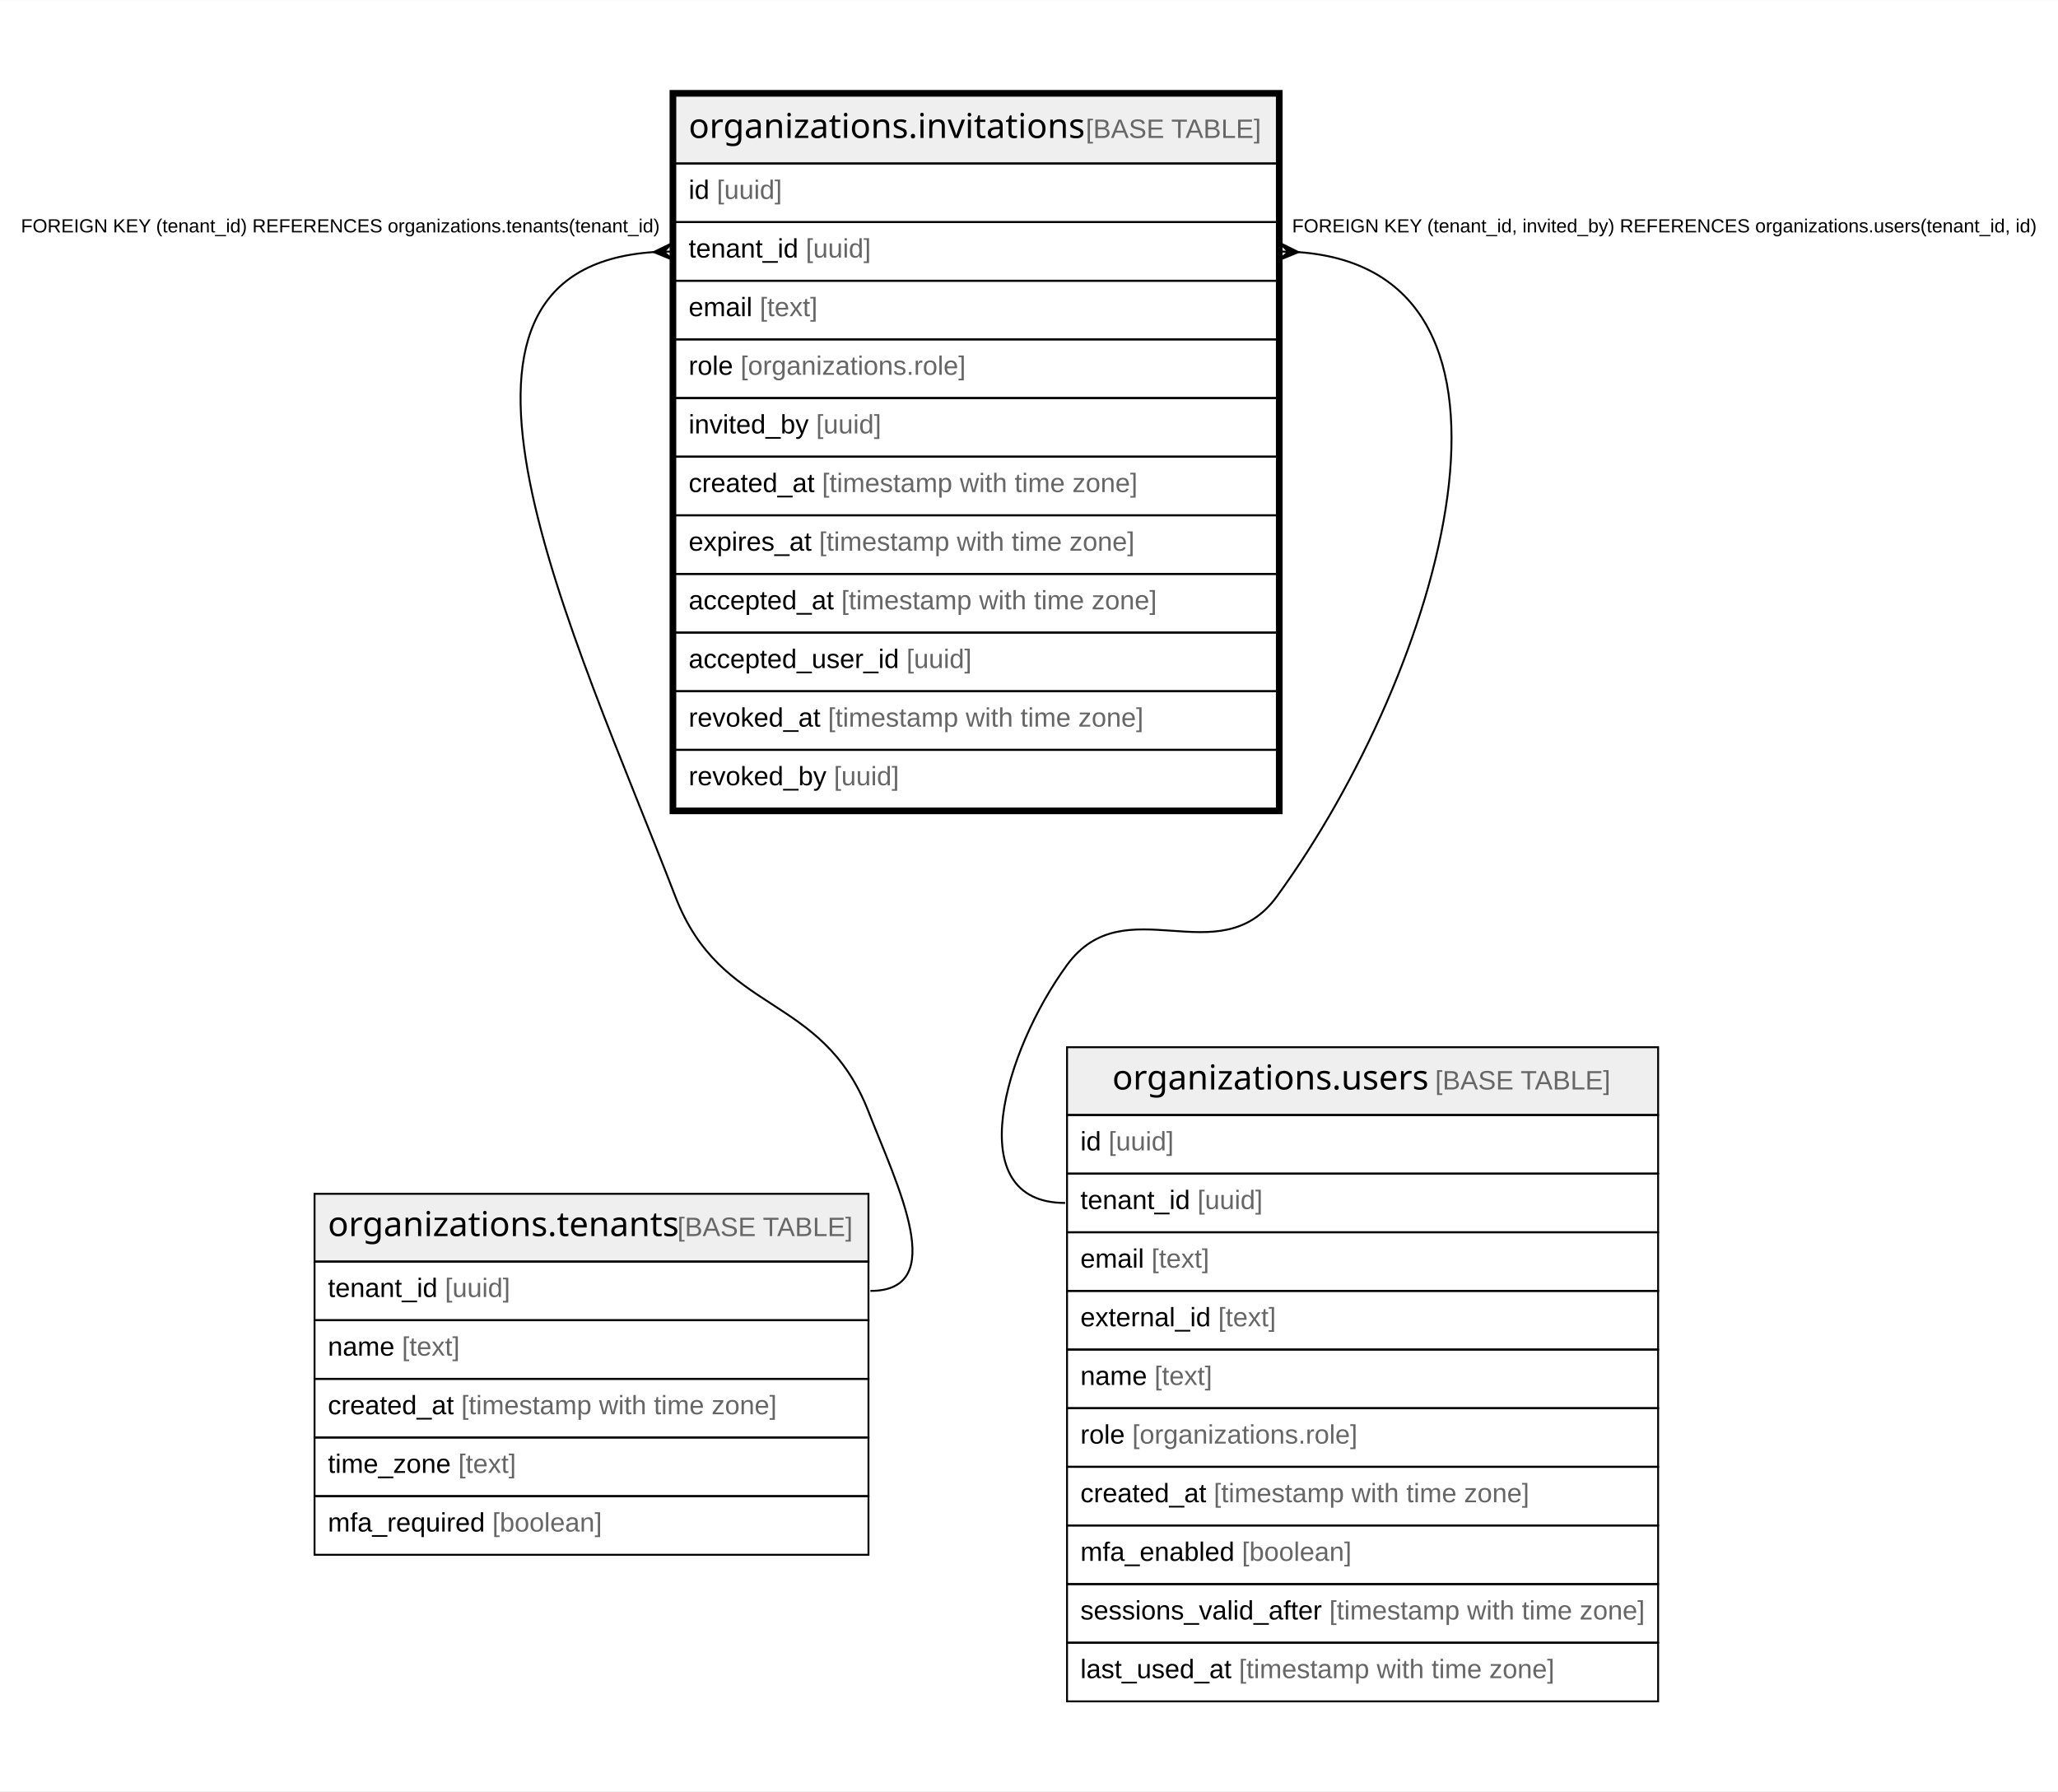
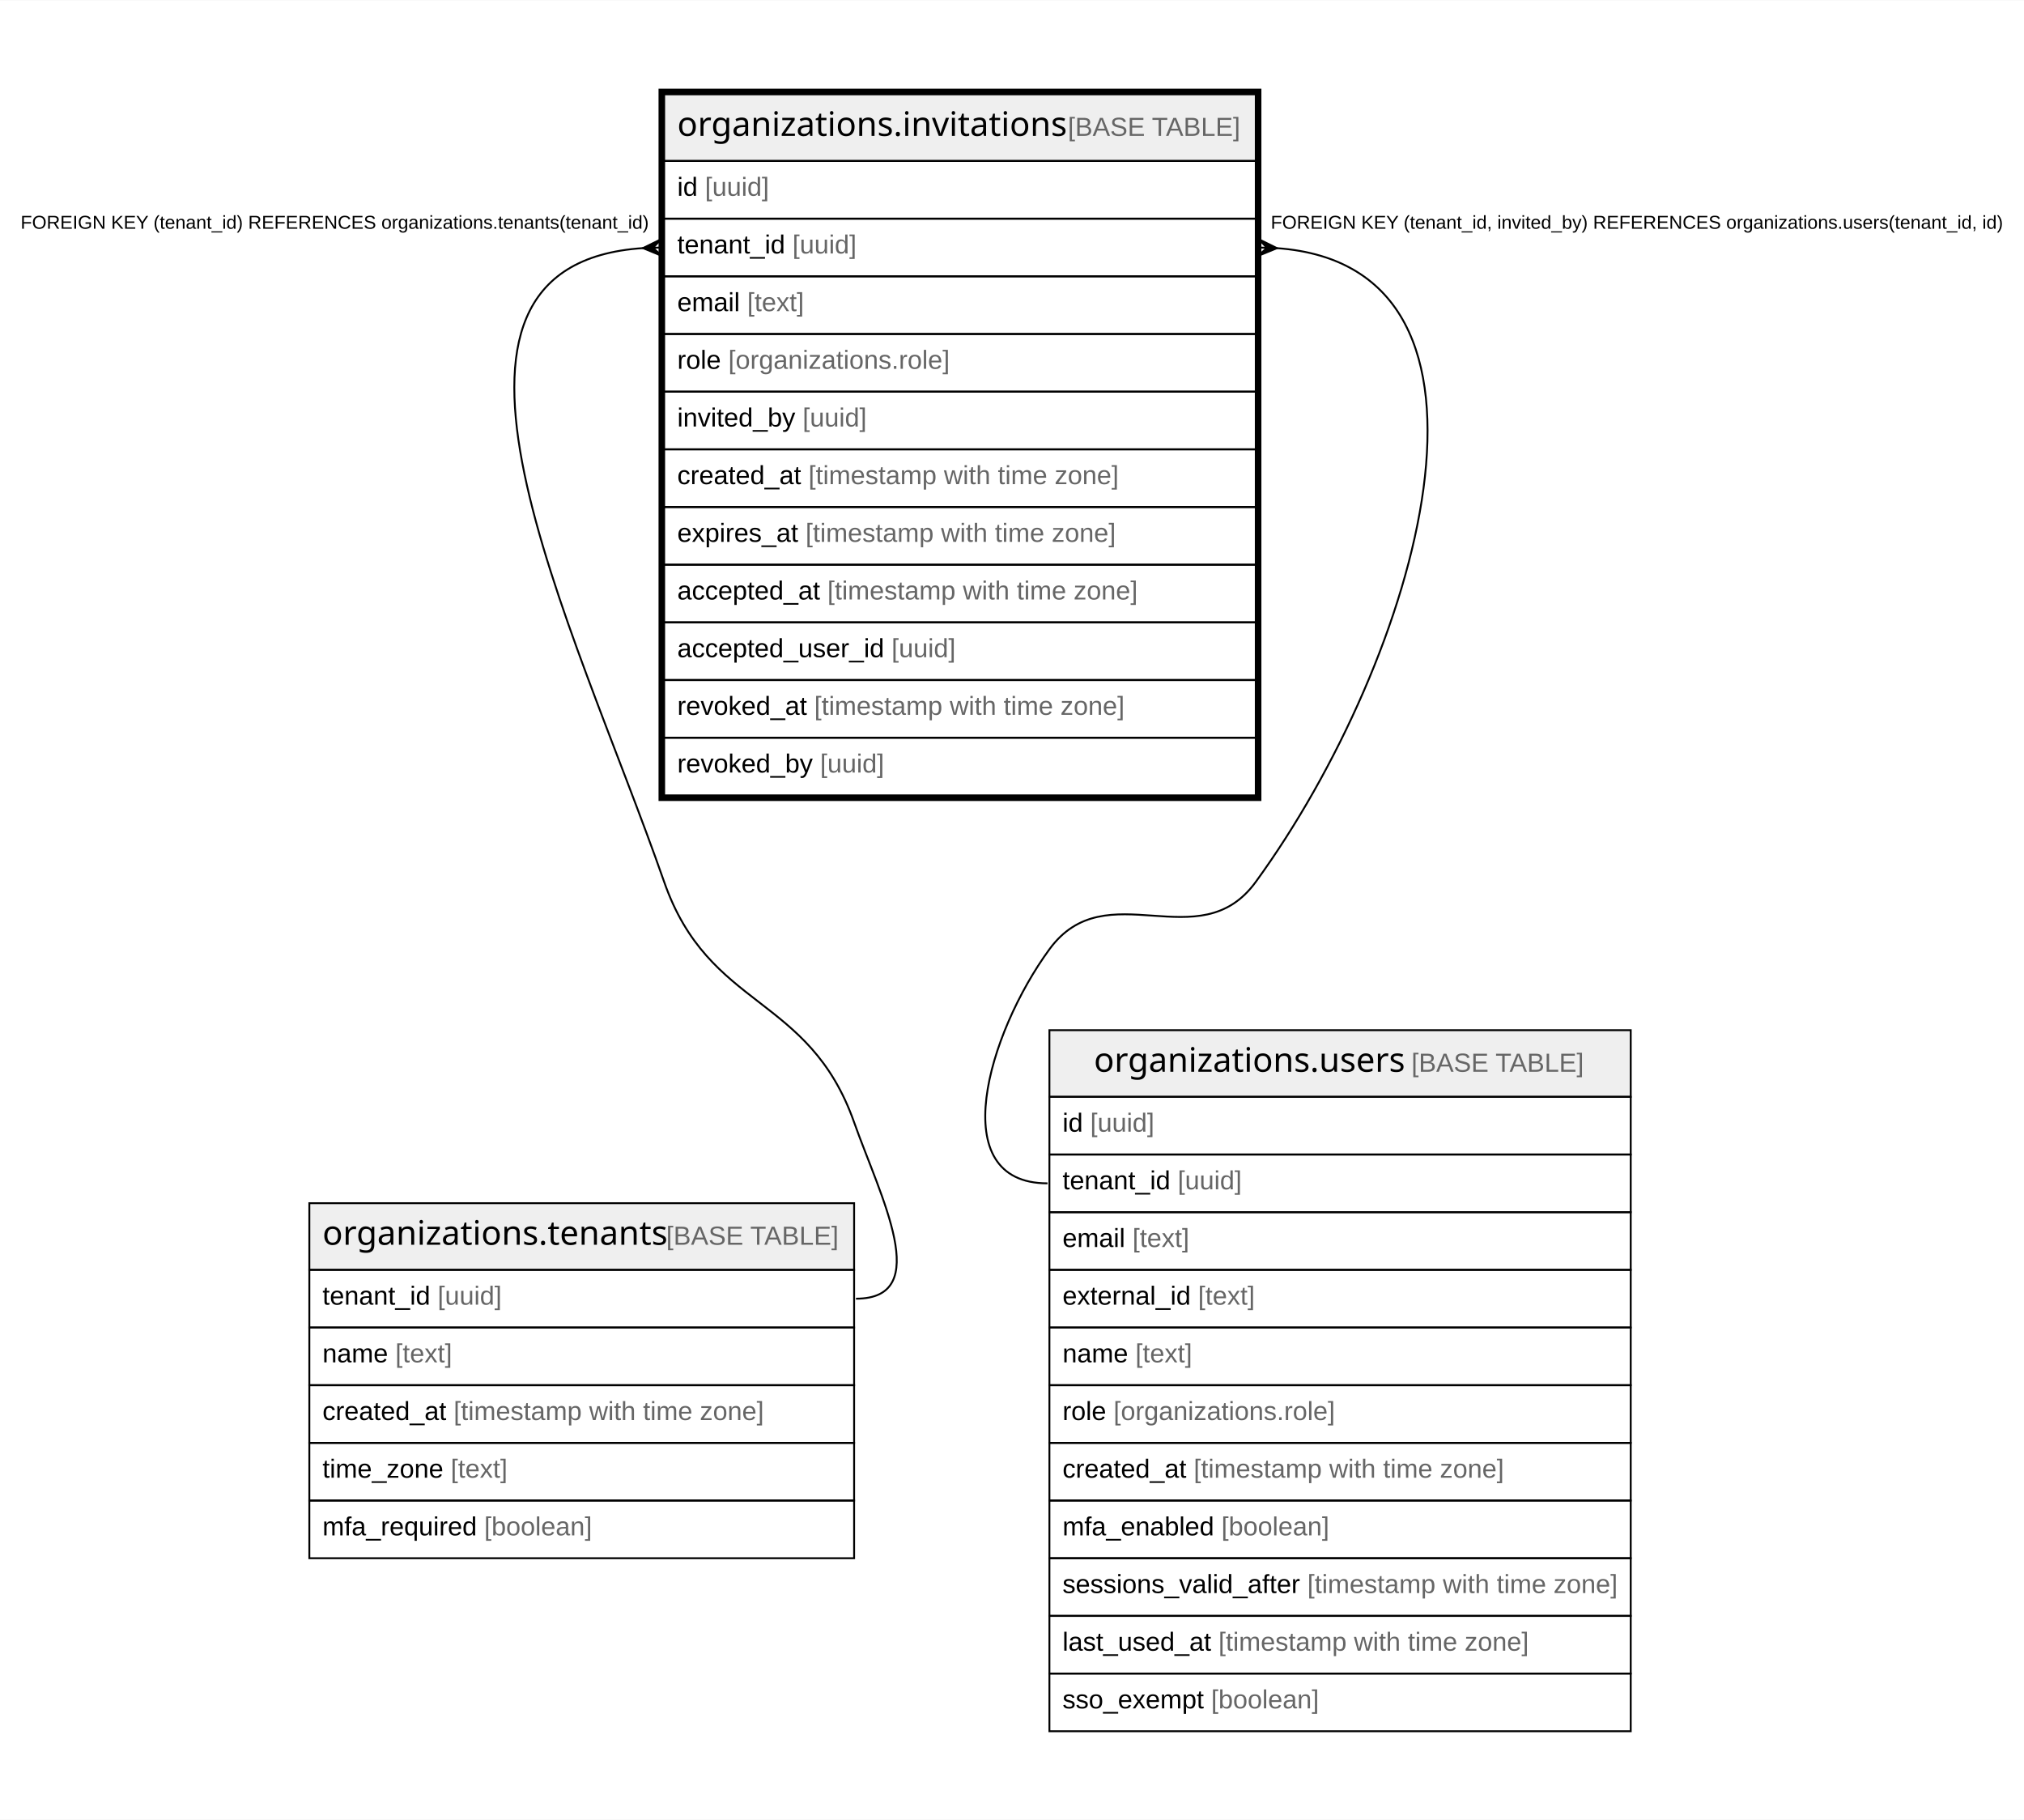
- <svg xmlns="http://www.w3.org/2000/svg" width="1081pt" height="941pt" viewBox="0.00 0.00 1080.94 940.80">
-   <g id="graph0" class="graph" transform="scale(1 1) rotate(0) translate(4 936.8)">
-     <polygon fill="white" stroke="none" points="-4,4 -4,-936.8 1076.94,-936.8 1076.94,4 -4,4" />
+ <svg xmlns="http://www.w3.org/2000/svg" width="1081pt" height="972pt" viewBox="0.00 0.00 1080.94 971.60">
+   <g id="graph0" class="graph" transform="scale(1 1) rotate(0) translate(4 967.6)">
+     <polygon fill="white" stroke="none" points="-4,4 -4,-967.6 1076.94,-967.6 1076.94,4 -4,4" />
    <g id="node1" class="node">
-       <polygon fill="#efefef" stroke="none" points="350.7,-851 350.7,-886.6 666.66,-886.6 666.66,-851 350.7,-851" />
-       <polygon fill="none" stroke="black" points="350.7,-851 350.7,-886.6 666.66,-886.6 666.66,-851 350.7,-851" />
-       <text text-anchor="start" x="357.7" y="-864.4" font-family="Arial Bold" font-size="18.00">organizations.invitations</text>
-       <text text-anchor="start" x="535.17" y="-864.4" font-family="Arial" font-size="14.00">    </text>
-       <text text-anchor="start" x="566.29" y="-864.4" font-family="Arial" font-size="14.00" fill="#666666">[BASE TABLE]</text>
+       <polygon fill="#efefef" stroke="none" points="350.7,-881.8 350.7,-917.4 666.66,-917.4 666.66,-881.8 350.7,-881.8" />
+       <polygon fill="none" stroke="black" points="350.7,-881.8 350.7,-917.4 666.66,-917.4 666.66,-881.8 350.7,-881.8" />
+       <text text-anchor="start" x="357.7" y="-895.2" font-family="Arial Bold" font-size="18.00">organizations.invitations</text>
+       <text text-anchor="start" x="535.17" y="-895.2" font-family="Arial" font-size="14.00">    </text>
+       <text text-anchor="start" x="566.29" y="-895.2" font-family="Arial" font-size="14.00" fill="#666666">[BASE TABLE]</text>
+       <polygon fill="none" stroke="black" points="350.7,-851 350.7,-881.8 666.66,-881.8 666.66,-851 350.7,-851" />
+       <text text-anchor="start" x="357.7" y="-863.2" font-family="Arial" font-size="14.00">id </text>
+       <text text-anchor="start" x="372.49" y="-863.2" font-family="Arial" font-size="14.00" fill="#666666">[uuid]</text>
      <polygon fill="none" stroke="black" points="350.7,-820.2 350.7,-851 666.66,-851 666.66,-820.2 350.7,-820.2" />
-       <text text-anchor="start" x="357.7" y="-832.4" font-family="Arial" font-size="14.00">id </text>
-       <text text-anchor="start" x="372.49" y="-832.4" font-family="Arial" font-size="14.00" fill="#666666">[uuid]</text>
+       <text text-anchor="start" x="357.7" y="-832.4" font-family="Arial" font-size="14.00">tenant_id </text>
+       <text text-anchor="start" x="419.2" y="-832.4" font-family="Arial" font-size="14.00" fill="#666666">[uuid]</text>
      <polygon fill="none" stroke="black" points="350.7,-789.4 350.7,-820.2 666.66,-820.2 666.66,-789.4 350.7,-789.4" />
-       <text text-anchor="start" x="357.7" y="-801.6" font-family="Arial" font-size="14.00">tenant_id </text>
-       <text text-anchor="start" x="419.2" y="-801.6" font-family="Arial" font-size="14.00" fill="#666666">[uuid]</text>
+       <text text-anchor="start" x="357.7" y="-801.6" font-family="Arial" font-size="14.00">email </text>
+       <text text-anchor="start" x="395.05" y="-801.6" font-family="Arial" font-size="14.00" fill="#666666">[text]</text>
      <polygon fill="none" stroke="black" points="350.7,-758.6 350.7,-789.4 666.66,-789.4 666.66,-758.6 350.7,-758.6" />
-       <text text-anchor="start" x="357.7" y="-770.8" font-family="Arial" font-size="14.00">email </text>
-       <text text-anchor="start" x="395.05" y="-770.8" font-family="Arial" font-size="14.00" fill="#666666">[text]</text>
+       <text text-anchor="start" x="357.7" y="-770.8" font-family="Arial" font-size="14.00">role </text>
+       <text text-anchor="start" x="384.94" y="-770.8" font-family="Arial" font-size="14.00" fill="#666666">[organizations.role]</text>
      <polygon fill="none" stroke="black" points="350.7,-727.8 350.7,-758.6 666.66,-758.6 666.66,-727.8 350.7,-727.8" />
-       <text text-anchor="start" x="357.7" y="-740" font-family="Arial" font-size="14.00">role </text>
-       <text text-anchor="start" x="384.94" y="-740" font-family="Arial" font-size="14.00" fill="#666666">[organizations.role]</text>
+       <text text-anchor="start" x="357.7" y="-740" font-family="Arial" font-size="14.00">invited_by </text>
+       <text text-anchor="start" x="424.63" y="-740" font-family="Arial" font-size="14.00" fill="#666666">[uuid]</text>
      <polygon fill="none" stroke="black" points="350.7,-697 350.7,-727.8 666.66,-727.8 666.66,-697 350.7,-697" />
-       <text text-anchor="start" x="357.7" y="-709.2" font-family="Arial" font-size="14.00">invited_by </text>
-       <text text-anchor="start" x="424.63" y="-709.2" font-family="Arial" font-size="14.00" fill="#666666">[uuid]</text>
+       <text text-anchor="start" x="357.7" y="-709.2" font-family="Arial" font-size="14.00">created_at </text>
+       <text text-anchor="start" x="427.75" y="-709.2" font-family="Arial" font-size="14.00" fill="#666666">[timestamp with time zone]</text>
      <polygon fill="none" stroke="black" points="350.7,-666.2 350.7,-697 666.66,-697 666.66,-666.2 350.7,-666.2" />
-       <text text-anchor="start" x="357.7" y="-678.4" font-family="Arial" font-size="14.00">created_at </text>
-       <text text-anchor="start" x="427.75" y="-678.4" font-family="Arial" font-size="14.00" fill="#666666">[timestamp with time zone]</text>
+       <text text-anchor="start" x="357.7" y="-678.4" font-family="Arial" font-size="14.00">expires_at </text>
+       <text text-anchor="start" x="426.19" y="-678.4" font-family="Arial" font-size="14.00" fill="#666666">[timestamp with time zone]</text>
      <polygon fill="none" stroke="black" points="350.7,-635.4 350.7,-666.2 666.66,-666.2 666.66,-635.4 350.7,-635.4" />
-       <text text-anchor="start" x="357.7" y="-647.6" font-family="Arial" font-size="14.00">expires_at </text>
-       <text text-anchor="start" x="426.19" y="-647.6" font-family="Arial" font-size="14.00" fill="#666666">[timestamp with time zone]</text>
+       <text text-anchor="start" x="357.7" y="-647.6" font-family="Arial" font-size="14.00">accepted_at </text>
+       <text text-anchor="start" x="437.88" y="-647.6" font-family="Arial" font-size="14.00" fill="#666666">[timestamp with time zone]</text>
      <polygon fill="none" stroke="black" points="350.7,-604.6 350.7,-635.4 666.66,-635.4 666.66,-604.6 350.7,-604.6" />
-       <text text-anchor="start" x="357.7" y="-616.8" font-family="Arial" font-size="14.00">accepted_at </text>
-       <text text-anchor="start" x="437.88" y="-616.8" font-family="Arial" font-size="14.00" fill="#666666">[timestamp with time zone]</text>
+       <text text-anchor="start" x="357.7" y="-616.8" font-family="Arial" font-size="14.00">accepted_user_id </text>
+       <text text-anchor="start" x="472.12" y="-616.8" font-family="Arial" font-size="14.00" fill="#666666">[uuid]</text>
      <polygon fill="none" stroke="black" points="350.7,-573.8 350.7,-604.6 666.66,-604.6 666.66,-573.8 350.7,-573.8" />
-       <text text-anchor="start" x="357.7" y="-586" font-family="Arial" font-size="14.00">accepted_user_id </text>
-       <text text-anchor="start" x="472.12" y="-586" font-family="Arial" font-size="14.00" fill="#666666">[uuid]</text>
+       <text text-anchor="start" x="357.7" y="-586" font-family="Arial" font-size="14.00">revoked_at </text>
+       <text text-anchor="start" x="430.86" y="-586" font-family="Arial" font-size="14.00" fill="#666666">[timestamp with time zone]</text>
      <polygon fill="none" stroke="black" points="350.7,-543 350.7,-573.8 666.66,-573.8 666.66,-543 350.7,-543" />
-       <text text-anchor="start" x="357.7" y="-555.2" font-family="Arial" font-size="14.00">revoked_at </text>
-       <text text-anchor="start" x="430.86" y="-555.2" font-family="Arial" font-size="14.00" fill="#666666">[timestamp with time zone]</text>
-       <polygon fill="none" stroke="black" points="350.7,-512.2 350.7,-543 666.66,-543 666.66,-512.2 350.7,-512.2" />
-       <text text-anchor="start" x="357.7" y="-524.4" font-family="Arial" font-size="14.00">revoked_by </text>
-       <text text-anchor="start" x="433.97" y="-524.4" font-family="Arial" font-size="14.00" fill="#666666">[uuid]</text>
-       <polygon fill="none" stroke="black" stroke-width="3" points="349.2,-510.7 349.2,-888.1 668.16,-888.1 668.16,-510.7 349.2,-510.7" />
+       <text text-anchor="start" x="357.7" y="-555.2" font-family="Arial" font-size="14.00">revoked_by </text>
+       <text text-anchor="start" x="433.97" y="-555.2" font-family="Arial" font-size="14.00" fill="#666666">[uuid]</text>
+       <polygon fill="none" stroke="black" stroke-width="3" points="349.2,-541.5 349.2,-918.9 668.16,-918.9 668.16,-541.5 349.2,-541.5" />
    </g>
    <g id="node2" class="node">
-       <polygon fill="#efefef" stroke="none" points="161.21,-274.2 161.21,-309.8 452.15,-309.8 452.15,-274.2 161.21,-274.2" />
-       <polygon fill="none" stroke="black" points="161.21,-274.2 161.21,-309.8 452.15,-309.8 452.15,-274.2 161.21,-274.2" />
-       <text text-anchor="start" x="168.21" y="-287.6" font-family="Arial Bold" font-size="18.00">organizations.tenants</text>
-       <text text-anchor="start" x="320.67" y="-287.6" font-family="Arial" font-size="14.00">    </text>
-       <text text-anchor="start" x="351.78" y="-287.6" font-family="Arial" font-size="14.00" fill="#666666">[BASE TABLE]</text>
-       <polygon fill="none" stroke="black" points="161.21,-243.4 161.21,-274.2 452.15,-274.2 452.15,-243.4 161.21,-243.4" />
-       <text text-anchor="start" x="168.21" y="-255.6" font-family="Arial" font-size="14.00">tenant_id </text>
-       <text text-anchor="start" x="229.71" y="-255.6" font-family="Arial" font-size="14.00" fill="#666666">[uuid]</text>
-       <polygon fill="none" stroke="black" points="161.21,-212.6 161.21,-243.4 452.15,-243.4 452.15,-212.6 161.21,-212.6" />
-       <text text-anchor="start" x="168.21" y="-224.8" font-family="Arial" font-size="14.00">name </text>
-       <text text-anchor="start" x="207.12" y="-224.8" font-family="Arial" font-size="14.00" fill="#666666">[text]</text>
-       <polygon fill="none" stroke="black" points="161.21,-181.8 161.21,-212.6 452.15,-212.6 452.15,-181.8 161.21,-181.8" />
-       <text text-anchor="start" x="168.21" y="-194" font-family="Arial" font-size="14.00">created_at </text>
-       <text text-anchor="start" x="238.26" y="-194" font-family="Arial" font-size="14.00" fill="#666666">[timestamp with time zone]</text>
-       <polygon fill="none" stroke="black" points="161.21,-151 161.21,-181.8 452.15,-181.8 452.15,-151 161.21,-151" />
-       <text text-anchor="start" x="168.21" y="-163.2" font-family="Arial" font-size="14.00">time_zone </text>
-       <text text-anchor="start" x="236.69" y="-163.2" font-family="Arial" font-size="14.00" fill="#666666">[text]</text>
-       <polygon fill="none" stroke="black" points="161.21,-120.2 161.21,-151 452.15,-151 452.15,-120.2 161.21,-120.2" />
-       <text text-anchor="start" x="168.21" y="-132.4" font-family="Arial" font-size="14.00">mfa_required </text>
-       <text text-anchor="start" x="254.59" y="-132.4" font-family="Arial" font-size="14.00" fill="#666666">[boolean]</text>
+       <polygon fill="#efefef" stroke="none" points="161.21,-289.6 161.21,-325.2 452.15,-325.2 452.15,-289.6 161.21,-289.6" />
+       <polygon fill="none" stroke="black" points="161.21,-289.6 161.21,-325.2 452.15,-325.2 452.15,-289.6 161.21,-289.6" />
+       <text text-anchor="start" x="168.21" y="-303" font-family="Arial Bold" font-size="18.00">organizations.tenants</text>
+       <text text-anchor="start" x="320.67" y="-303" font-family="Arial" font-size="14.00">    </text>
+       <text text-anchor="start" x="351.78" y="-303" font-family="Arial" font-size="14.00" fill="#666666">[BASE TABLE]</text>
+       <polygon fill="none" stroke="black" points="161.21,-258.8 161.21,-289.6 452.15,-289.6 452.15,-258.8 161.21,-258.8" />
+       <text text-anchor="start" x="168.21" y="-271" font-family="Arial" font-size="14.00">tenant_id </text>
+       <text text-anchor="start" x="229.71" y="-271" font-family="Arial" font-size="14.00" fill="#666666">[uuid]</text>
+       <polygon fill="none" stroke="black" points="161.21,-228 161.21,-258.8 452.15,-258.8 452.15,-228 161.21,-228" />
+       <text text-anchor="start" x="168.21" y="-240.2" font-family="Arial" font-size="14.00">name </text>
+       <text text-anchor="start" x="207.12" y="-240.2" font-family="Arial" font-size="14.00" fill="#666666">[text]</text>
+       <polygon fill="none" stroke="black" points="161.21,-197.2 161.21,-228 452.15,-228 452.15,-197.2 161.21,-197.2" />
+       <text text-anchor="start" x="168.21" y="-209.4" font-family="Arial" font-size="14.00">created_at </text>
+       <text text-anchor="start" x="238.26" y="-209.4" font-family="Arial" font-size="14.00" fill="#666666">[timestamp with time zone]</text>
+       <polygon fill="none" stroke="black" points="161.21,-166.4 161.21,-197.2 452.15,-197.2 452.15,-166.4 161.21,-166.4" />
+       <text text-anchor="start" x="168.21" y="-178.6" font-family="Arial" font-size="14.00">time_zone </text>
+       <text text-anchor="start" x="236.69" y="-178.6" font-family="Arial" font-size="14.00" fill="#666666">[text]</text>
+       <polygon fill="none" stroke="black" points="161.21,-135.6 161.21,-166.4 452.15,-166.4 452.15,-135.6 161.21,-135.6" />
+       <text text-anchor="start" x="168.21" y="-147.8" font-family="Arial" font-size="14.00">mfa_required </text>
+       <text text-anchor="start" x="254.59" y="-147.8" font-family="Arial" font-size="14.00" fill="#666666">[boolean]</text>
    </g>
    <g id="edge1" class="edge">
-       <path fill="none" stroke="black" d="M339.52,-804.48C203.67,-795.54 297.9,-603.24 350.7,-466 374.94,-403.01 427.68,-415.9 452.15,-353 467.34,-313.98 495.02,-258.8 453.15,-258.8" />
-       <polygon fill="black" stroke="black" points="339.37,-804.47 349.23,-809.29 344.71,-804.64 349.03,-804.78 349.03,-804.78 349.03,-804.78 344.71,-804.64 349.51,-800.29 339.37,-804.47" />
-       <text text-anchor="start" x="7" y="-814.8" font-family="Arial" font-size="10.00">FOREIGN KEY (tenant_id) REFERENCES organizations.tenants(tenant_id)</text>
+       <path fill="none" stroke="black" d="M339.53,-835.28C203.88,-826.41 302.24,-635.64 350.7,-496.8 374.67,-428.13 427.92,-436.98 452.15,-368.4 466.1,-328.92 495.02,-274.2 453.15,-274.2" />
+       <polygon fill="black" stroke="black" points="339.37,-835.27 349.23,-840.09 344.71,-835.44 349.03,-835.58 349.03,-835.58 349.03,-835.58 344.71,-835.44 349.51,-831.09 339.37,-835.27" />
+       <text text-anchor="start" x="7" y="-845.6" font-family="Arial" font-size="10.00">FOREIGN KEY (tenant_id) REFERENCES organizations.tenants(tenant_id)</text>
    </g>
    <g id="node3" class="node">
-       <polygon fill="#efefef" stroke="none" points="556.45,-351.2 556.45,-386.8 866.91,-386.8 866.91,-351.2 556.45,-351.2" />
-       <polygon fill="none" stroke="black" points="556.45,-351.2 556.45,-386.8 866.91,-386.8 866.91,-351.2 556.45,-351.2" />
-       <text text-anchor="start" x="580.21" y="-364.6" font-family="Arial Bold" font-size="18.00">organizations.users</text>
-       <text text-anchor="start" x="718.67" y="-364.6" font-family="Arial" font-size="14.00">    </text>
-       <text text-anchor="start" x="749.79" y="-364.6" font-family="Arial" font-size="14.00" fill="#666666">[BASE TABLE]</text>
+       <polygon fill="#efefef" stroke="none" points="556.45,-382 556.45,-417.6 866.91,-417.6 866.91,-382 556.45,-382" />
+       <polygon fill="none" stroke="black" points="556.45,-382 556.45,-417.6 866.91,-417.6 866.91,-382 556.45,-382" />
+       <text text-anchor="start" x="580.21" y="-395.4" font-family="Arial Bold" font-size="18.00">organizations.users</text>
+       <text text-anchor="start" x="718.67" y="-395.4" font-family="Arial" font-size="14.00">    </text>
+       <text text-anchor="start" x="749.79" y="-395.4" font-family="Arial" font-size="14.00" fill="#666666">[BASE TABLE]</text>
+       <polygon fill="none" stroke="black" points="556.45,-351.2 556.45,-382 866.91,-382 866.91,-351.2 556.45,-351.2" />
+       <text text-anchor="start" x="563.45" y="-363.4" font-family="Arial" font-size="14.00">id </text>
+       <text text-anchor="start" x="578.24" y="-363.4" font-family="Arial" font-size="14.00" fill="#666666">[uuid]</text>
      <polygon fill="none" stroke="black" points="556.45,-320.4 556.45,-351.2 866.91,-351.2 866.91,-320.4 556.45,-320.4" />
-       <text text-anchor="start" x="563.45" y="-332.6" font-family="Arial" font-size="14.00">id </text>
-       <text text-anchor="start" x="578.24" y="-332.6" font-family="Arial" font-size="14.00" fill="#666666">[uuid]</text>
+       <text text-anchor="start" x="563.45" y="-332.6" font-family="Arial" font-size="14.00">tenant_id </text>
+       <text text-anchor="start" x="624.95" y="-332.6" font-family="Arial" font-size="14.00" fill="#666666">[uuid]</text>
      <polygon fill="none" stroke="black" points="556.45,-289.6 556.45,-320.4 866.91,-320.4 866.91,-289.6 556.45,-289.6" />
-       <text text-anchor="start" x="563.45" y="-301.8" font-family="Arial" font-size="14.00">tenant_id </text>
-       <text text-anchor="start" x="624.95" y="-301.8" font-family="Arial" font-size="14.00" fill="#666666">[uuid]</text>
+       <text text-anchor="start" x="563.45" y="-301.8" font-family="Arial" font-size="14.00">email </text>
+       <text text-anchor="start" x="600.8" y="-301.8" font-family="Arial" font-size="14.00" fill="#666666">[text]</text>
      <polygon fill="none" stroke="black" points="556.45,-258.8 556.45,-289.6 866.91,-289.6 866.91,-258.8 556.45,-258.8" />
-       <text text-anchor="start" x="563.45" y="-271" font-family="Arial" font-size="14.00">email </text>
-       <text text-anchor="start" x="600.8" y="-271" font-family="Arial" font-size="14.00" fill="#666666">[text]</text>
+       <text text-anchor="start" x="563.45" y="-271" font-family="Arial" font-size="14.00">external_id </text>
+       <text text-anchor="start" x="635.83" y="-271" font-family="Arial" font-size="14.00" fill="#666666">[text]</text>
      <polygon fill="none" stroke="black" points="556.45,-228 556.45,-258.8 866.91,-258.8 866.91,-228 556.45,-228" />
-       <text text-anchor="start" x="563.45" y="-240.2" font-family="Arial" font-size="14.00">external_id </text>
-       <text text-anchor="start" x="635.83" y="-240.2" font-family="Arial" font-size="14.00" fill="#666666">[text]</text>
+       <text text-anchor="start" x="563.45" y="-240.2" font-family="Arial" font-size="14.00">name </text>
+       <text text-anchor="start" x="602.36" y="-240.2" font-family="Arial" font-size="14.00" fill="#666666">[text]</text>
      <polygon fill="none" stroke="black" points="556.45,-197.2 556.45,-228 866.91,-228 866.91,-197.2 556.45,-197.2" />
-       <text text-anchor="start" x="563.45" y="-209.4" font-family="Arial" font-size="14.00">name </text>
-       <text text-anchor="start" x="602.36" y="-209.4" font-family="Arial" font-size="14.00" fill="#666666">[text]</text>
+       <text text-anchor="start" x="563.45" y="-209.4" font-family="Arial" font-size="14.00">role </text>
+       <text text-anchor="start" x="590.69" y="-209.4" font-family="Arial" font-size="14.00" fill="#666666">[organizations.role]</text>
      <polygon fill="none" stroke="black" points="556.45,-166.4 556.45,-197.2 866.91,-197.2 866.91,-166.4 556.45,-166.4" />
-       <text text-anchor="start" x="563.45" y="-178.6" font-family="Arial" font-size="14.00">role </text>
-       <text text-anchor="start" x="590.69" y="-178.6" font-family="Arial" font-size="14.00" fill="#666666">[organizations.role]</text>
+       <text text-anchor="start" x="563.45" y="-178.6" font-family="Arial" font-size="14.00">created_at </text>
+       <text text-anchor="start" x="633.5" y="-178.6" font-family="Arial" font-size="14.00" fill="#666666">[timestamp with time zone]</text>
      <polygon fill="none" stroke="black" points="556.45,-135.6 556.45,-166.4 866.91,-166.4 866.91,-135.6 556.45,-135.6" />
-       <text text-anchor="start" x="563.45" y="-147.8" font-family="Arial" font-size="14.00">created_at </text>
-       <text text-anchor="start" x="633.5" y="-147.8" font-family="Arial" font-size="14.00" fill="#666666">[timestamp with time zone]</text>
+       <text text-anchor="start" x="563.45" y="-147.8" font-family="Arial" font-size="14.00">mfa_enabled </text>
+       <text text-anchor="start" x="648.29" y="-147.8" font-family="Arial" font-size="14.00" fill="#666666">[boolean]</text>
      <polygon fill="none" stroke="black" points="556.45,-104.8 556.45,-135.6 866.91,-135.6 866.91,-104.8 556.45,-104.8" />
-       <text text-anchor="start" x="563.45" y="-117" font-family="Arial" font-size="14.00">mfa_enabled </text>
-       <text text-anchor="start" x="648.29" y="-117" font-family="Arial" font-size="14.00" fill="#666666">[boolean]</text>
+       <text text-anchor="start" x="563.45" y="-117" font-family="Arial" font-size="14.00">sessions_valid_after </text>
+       <text text-anchor="start" x="694.19" y="-117" font-family="Arial" font-size="14.00" fill="#666666">[timestamp with time zone]</text>
      <polygon fill="none" stroke="black" points="556.45,-74 556.45,-104.8 866.91,-104.8 866.91,-74 556.45,-74" />
-       <text text-anchor="start" x="563.45" y="-86.2" font-family="Arial" font-size="14.00">sessions_valid_after </text>
-       <text text-anchor="start" x="694.19" y="-86.2" font-family="Arial" font-size="14.00" fill="#666666">[timestamp with time zone]</text>
+       <text text-anchor="start" x="563.45" y="-86.2" font-family="Arial" font-size="14.00">last_used_at </text>
+       <text text-anchor="start" x="646.73" y="-86.2" font-family="Arial" font-size="14.00" fill="#666666">[timestamp with time zone]</text>
      <polygon fill="none" stroke="black" points="556.45,-43.2 556.45,-74 866.91,-74 866.91,-43.2 556.45,-43.2" />
-       <text text-anchor="start" x="563.45" y="-55.4" font-family="Arial" font-size="14.00">last_used_at </text>
-       <text text-anchor="start" x="646.73" y="-55.4" font-family="Arial" font-size="14.00" fill="#666666">[timestamp with time zone]</text>
+       <text text-anchor="start" x="563.45" y="-55.4" font-family="Arial" font-size="14.00">sso_exempt </text>
+       <text text-anchor="start" x="642.82" y="-55.4" font-family="Arial" font-size="14.00" fill="#666666">[boolean]</text>
    </g>
    <g id="edge2" class="edge">
-       <path fill="none" stroke="black" d="M677.9,-804.45C815.27,-794.68 753.18,-584.91 666.66,-466 636.34,-424.33 586.87,-471.59 556.45,-430 523.65,-385.16 499.89,-305 555.45,-305" />
-       <polygon fill="black" stroke="black" points="677.99,-804.44 667.84,-800.29 672.66,-804.63 668.33,-804.78 668.33,-804.78 668.33,-804.78 672.66,-804.63 668.15,-809.29 677.99,-804.44" />
-       <text text-anchor="start" x="674.66" y="-814.8" font-family="Arial" font-size="10.00">FOREIGN KEY (tenant_id, invited_by) REFERENCES organizations.users(tenant_id, id)</text>
+       <path fill="none" stroke="black" d="M677.9,-835.25C815.27,-825.48 753.18,-615.71 666.66,-496.8 636.34,-455.13 586.87,-502.39 556.45,-460.8 523.65,-415.96 499.89,-335.8 555.45,-335.8" />
+       <polygon fill="black" stroke="black" points="677.99,-835.24 667.84,-831.09 672.66,-835.43 668.33,-835.58 668.33,-835.58 668.33,-835.58 672.66,-835.43 668.15,-840.09 677.99,-835.24" />
+       <text text-anchor="start" x="674.66" y="-845.6" font-family="Arial" font-size="10.00">FOREIGN KEY (tenant_id, invited_by) REFERENCES organizations.users(tenant_id, id)</text>
    </g>
  </g>
</svg>
